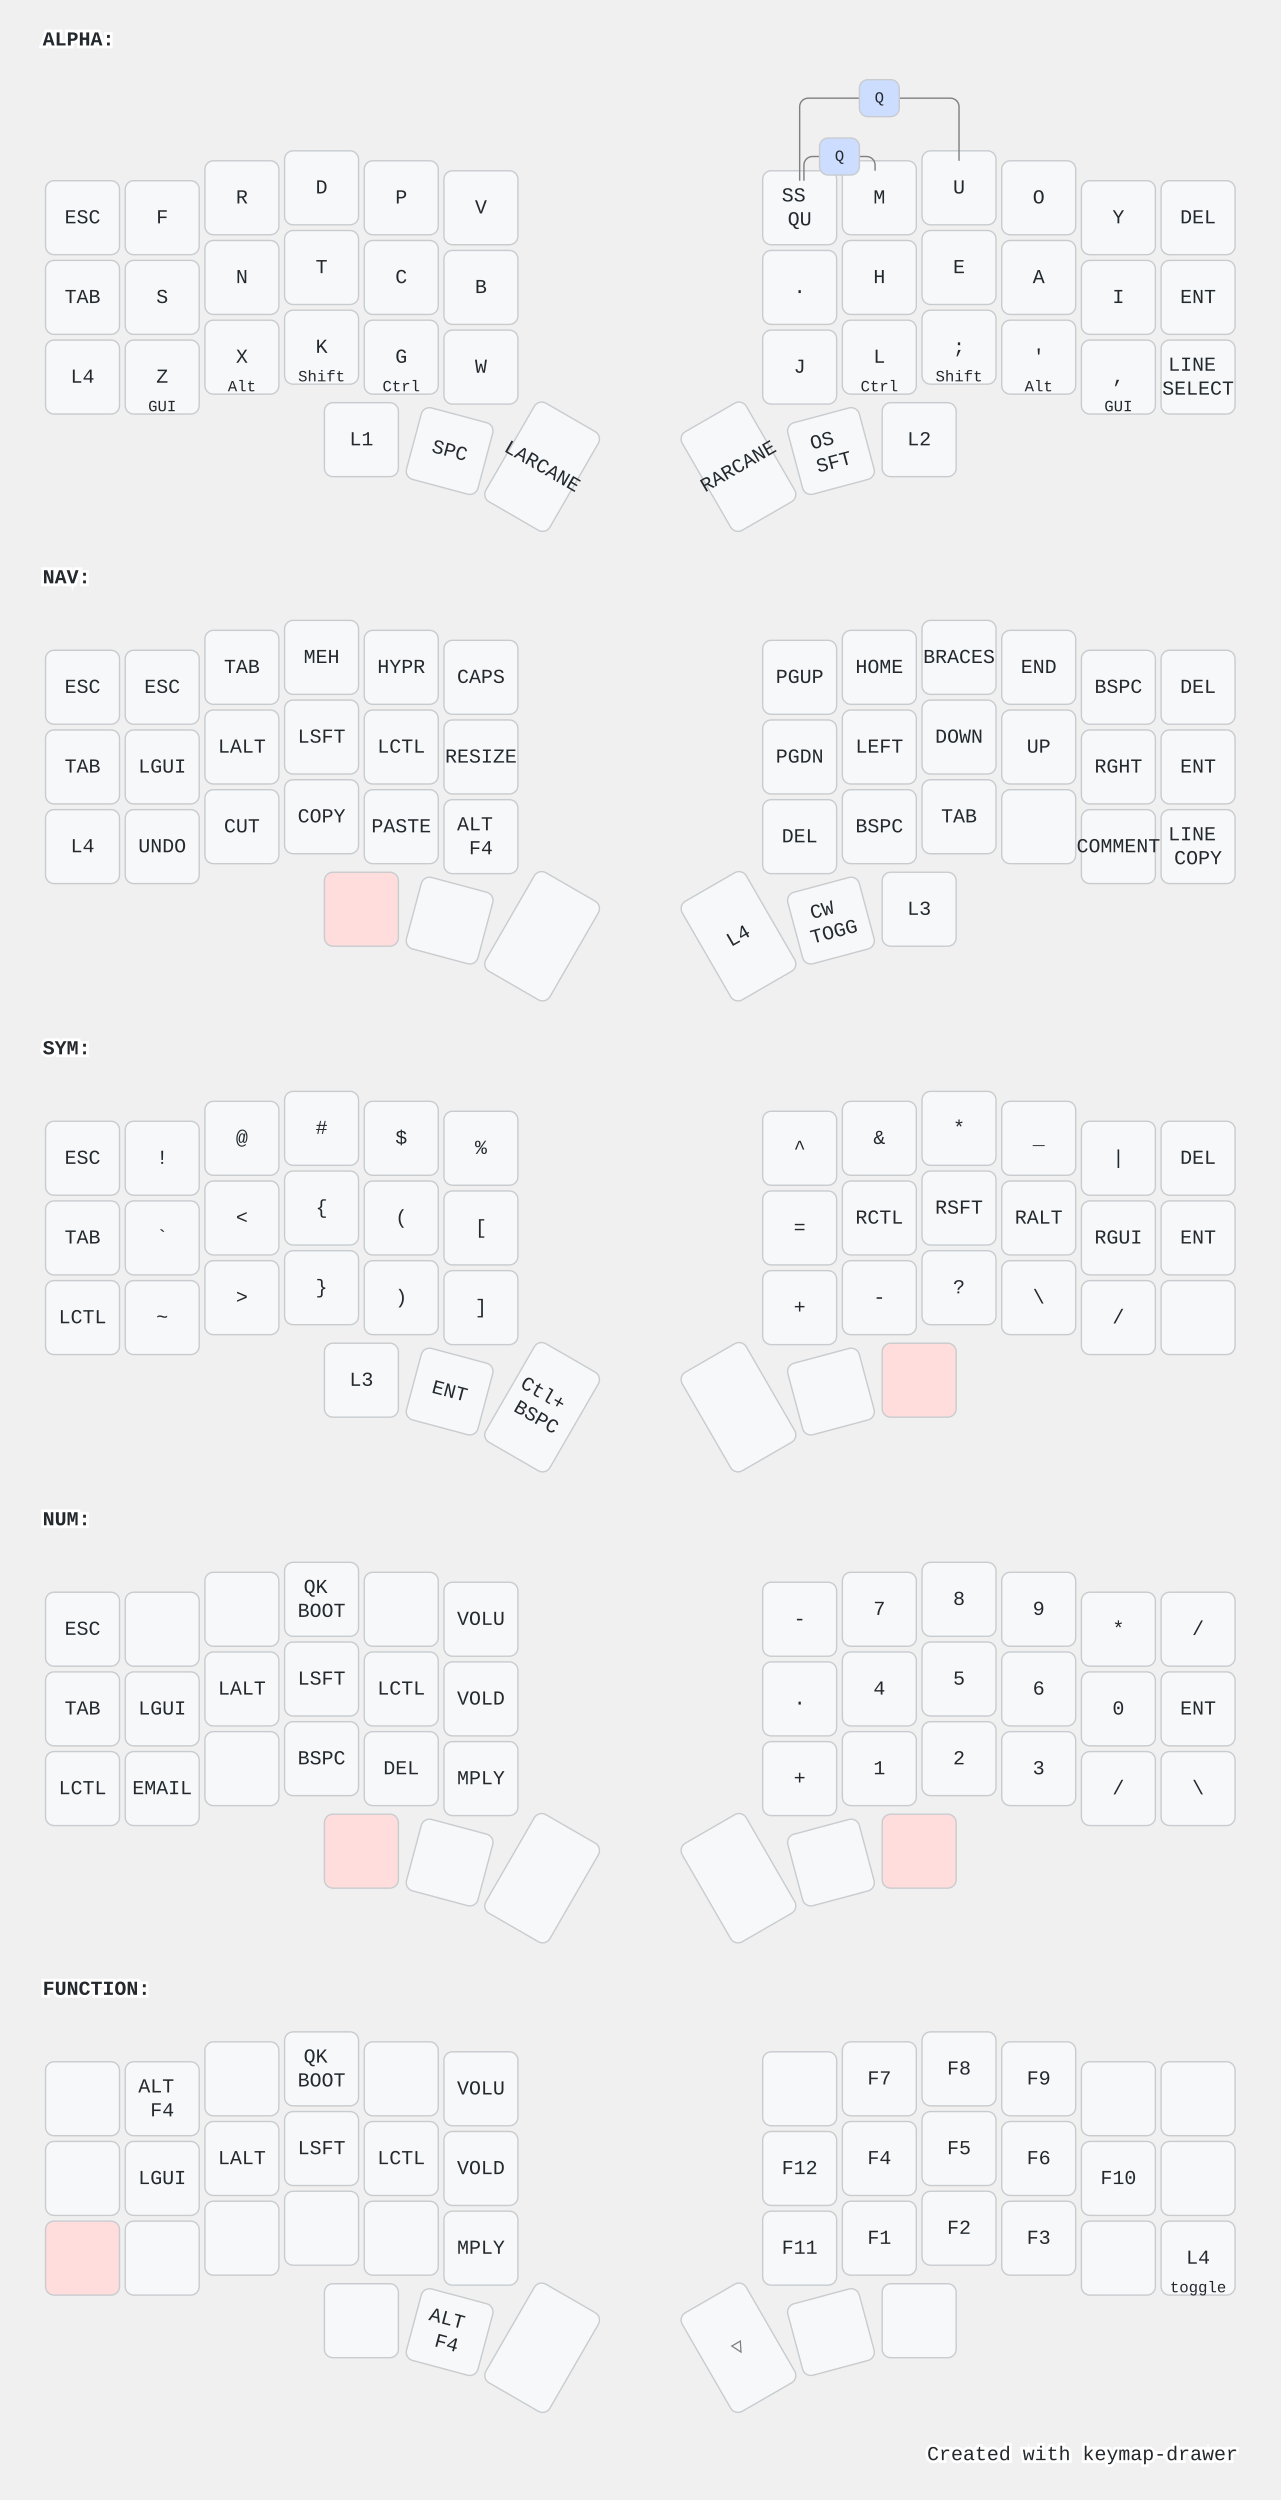
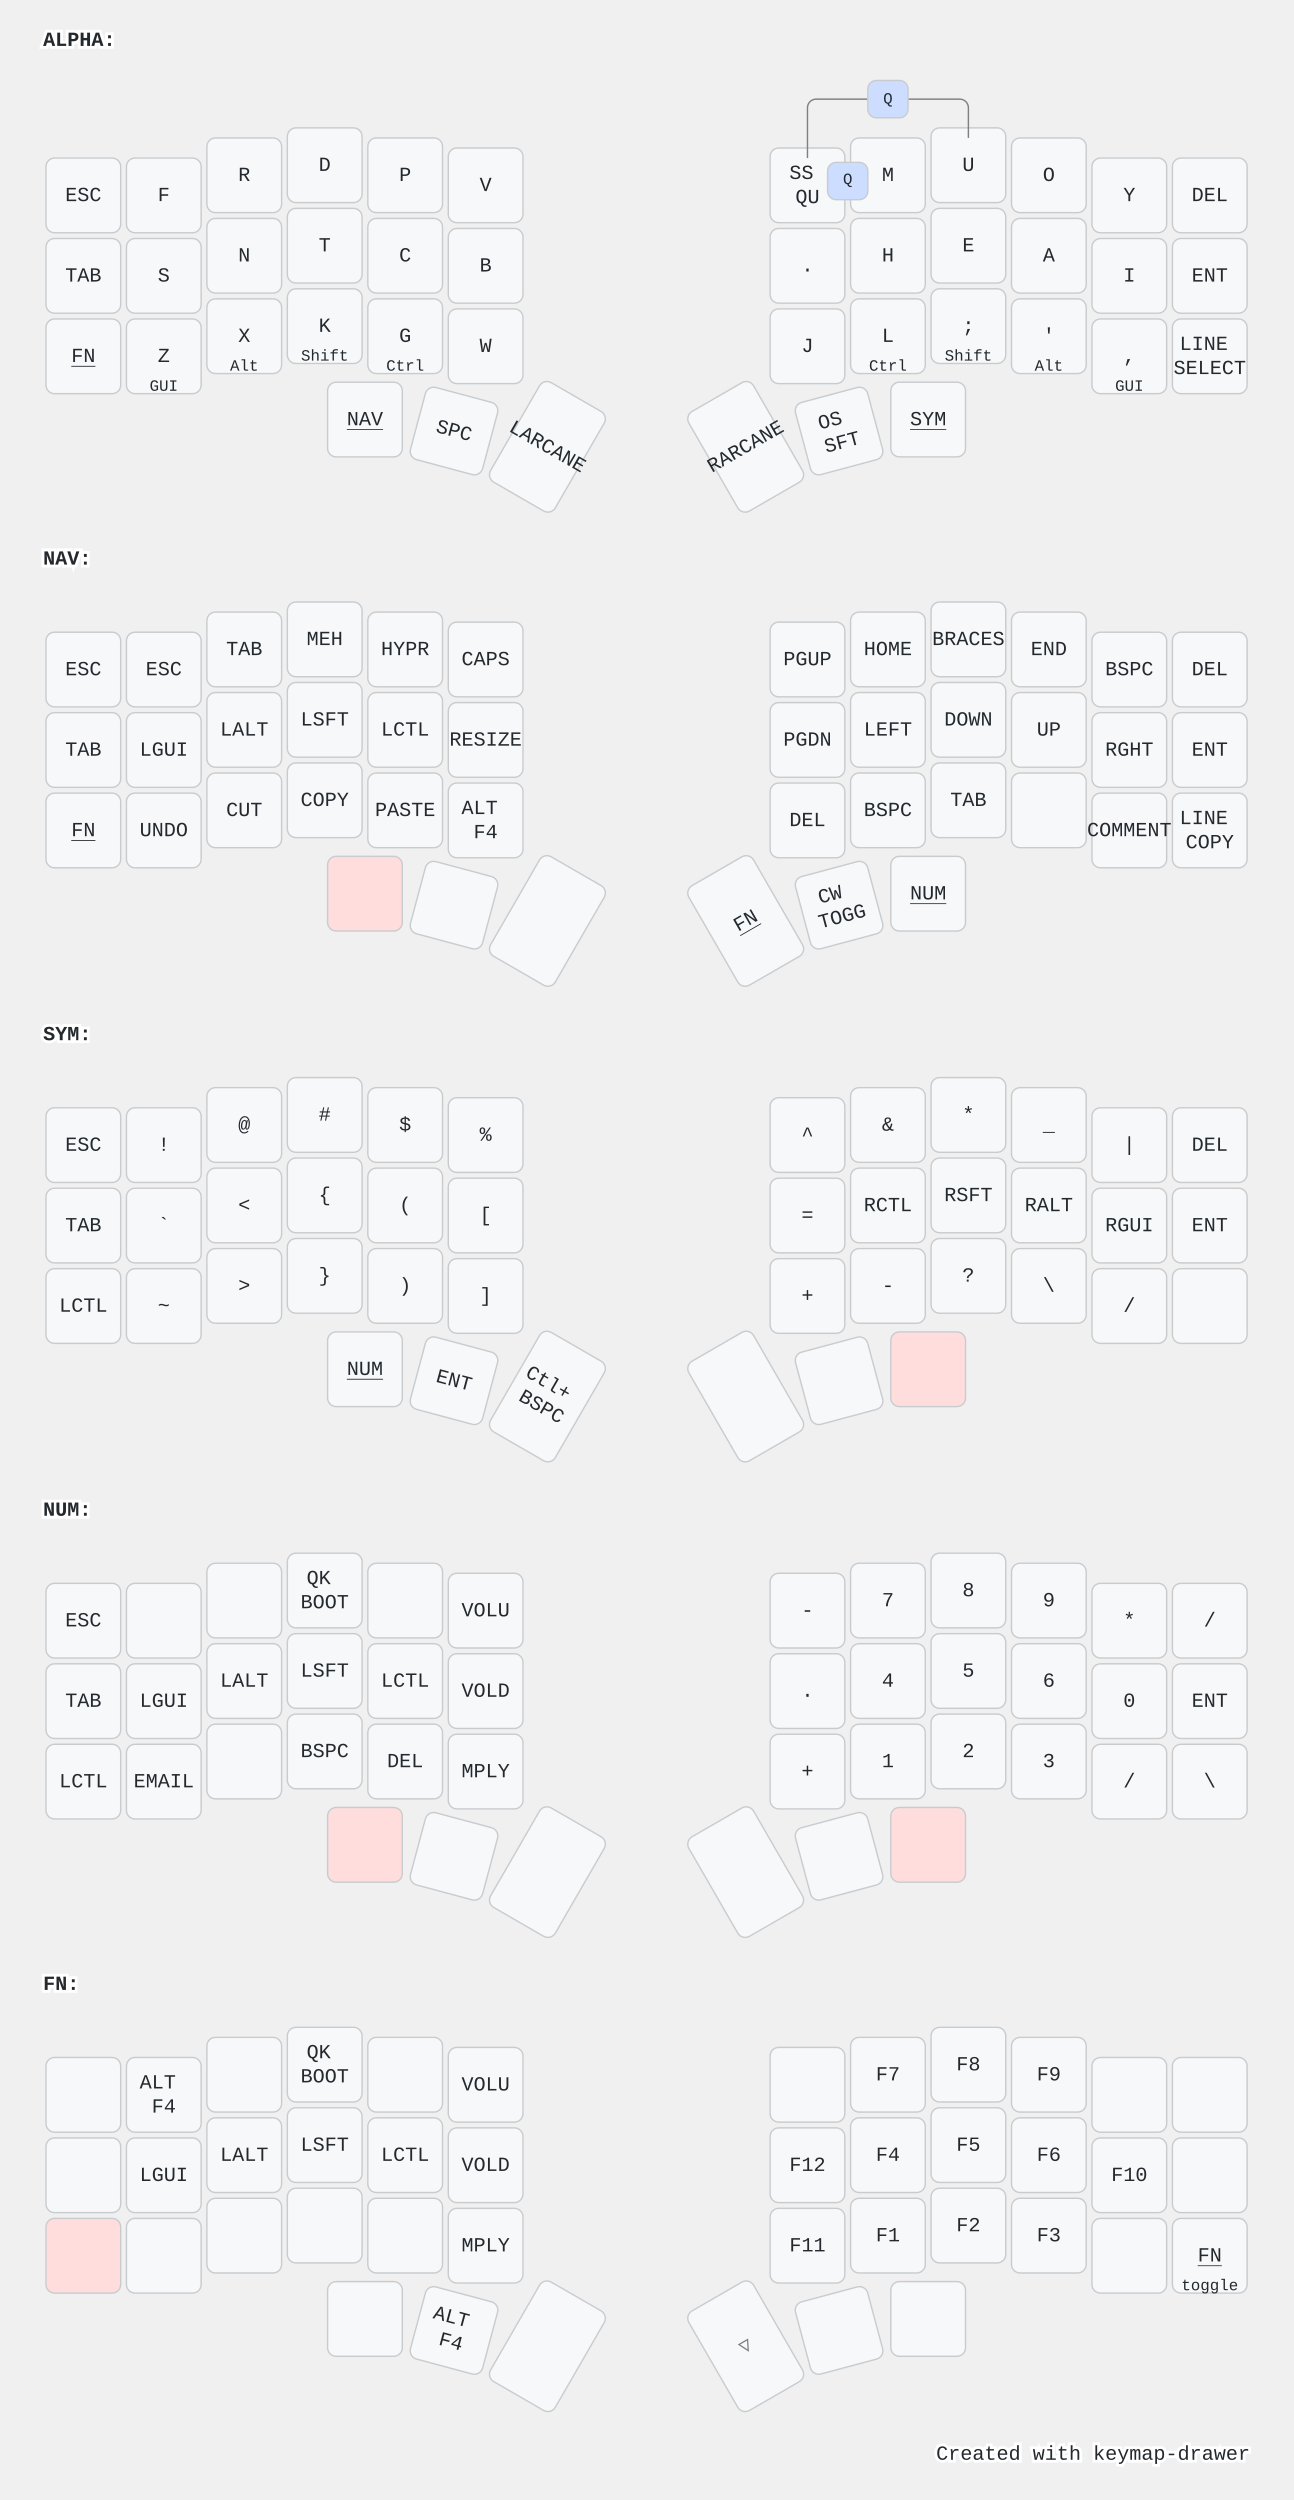
- <svg xmlns="http://www.w3.org/2000/svg" width="900" height="1757" viewBox="0 0 900 1757" class="keymap">
+ <svg xmlns="http://www.w3.org/2000/svg" width="900" height="1740" viewBox="0 0 900 1740" class="keymap">
  <style>/* inherit to force styles through use tags */
svg path {
    fill: inherit;
}

/* font and background color specifications */
svg.keymap {
    font-family: SFMono-Regular,Consolas,Liberation Mono,Menlo,monospace;
    font-size: 14px;
    font-kerning: normal;
    text-rendering: optimizeLegibility;
    fill: #24292e;
}

/* default key styling */
rect.key {
    fill: #f6f8fa;
}

rect.key, rect.combo {
    stroke: #c9cccf;
    stroke-width: 1;
}

/* default key side styling, only used is draw_key_sides is set */
rect.side {
    filter: brightness(90%);
}

/* color accent for combo boxes */
rect.combo, rect.combo-separate {
    fill: #cdf;
}

/* color accent for held keys */
rect.held, rect.combo.held {
    fill: #fdd;
}

/* color accent for ghost (optional) keys */
rect.ghost, rect.combo.ghost {
    stroke-dasharray: 4, 4;
    stroke-width: 2;
}

text {
    text-anchor: middle;
    dominant-baseline: middle;
}

/* styling for layer labels */
text.label {
    font-weight: bold;
    text-anchor: start;
    stroke: white;
    stroke-width: 4;
    paint-order: stroke;
}

/* styling for optional footer */
text.footer {
    text-anchor: end;
    dominant-baseline: auto;
    stroke: white;
    stroke-width: 4;
    paint-order: stroke;
}

/* styling for combo tap, and key hold/shifted label text */
text.combo, text.hold, text.shifted {
    font-size: 11px;
}

text.hold {
    text-anchor: middle;
    dominant-baseline: auto;
}

text.shifted {
    text-anchor: middle;
    dominant-baseline: hanging;
}

text.layer-activator {
    text-decoration: underline;
}

/* styling for hold/shifted label text in combo box */
text.combo.hold, text.combo.shifted {
    font-size: 8px;
}

/* lighter symbol for transparent keys */
text.trans {
    fill: #7b7e81;
}

/* styling for combo dendrons */
path.combo {
    stroke-width: 1;
    stroke: gray;
    fill: none;
}

/* Start Tabler Icons Cleanup */
/* cannot use height/width with glyphs */
.icon-tabler &gt; path {
    fill: inherit;
    stroke: inherit;
    stroke-width: 2;
}
/* hide tabler's default box */
.icon-tabler &gt; path[stroke="none"][fill="none"] {
    visibility: hidden;
}
/* End Tabler Icons Cleanup */

@media (prefers-color-scheme: dark) {
svg.keymap { fill: #d1d6db; }
rect.key { fill: #3f4750; }
rect.key, rect.combo { stroke: #60666c; }
rect.combo, rect.combo-separate { fill: #1f3d7a; }
rect.held, rect.combo.held { fill: #854747; }
text.label, text.footer { stroke: black; }
text.trans { fill: #7e8184; }
path.combo { stroke: #7f7f7f; }

}</style>
  <g transform="translate(30, 0)" class="layer-ALPHA">
    <text x="0" y="28" class="label" id="ALPHA">ALPHA:</text>
-     <g transform="translate(0, 104)">
+     <g transform="translate(0, 87)">
      <g transform="translate(28, 49)" class="key keypos-0">
        <rect rx="6" ry="6" x="-26" y="-26" width="52" height="52" class="key" />
        <text x="0" y="0" class="key tap">ESC</text>
      </g>
      <g transform="translate(84, 49)" class="key keypos-1">
        <rect rx="6" ry="6" x="-26" y="-26" width="52" height="52" class="key" />
        <text x="0" y="0" class="key tap">F</text>
      </g>
      <g transform="translate(140, 35)" class="key keypos-2">
        <rect rx="6" ry="6" x="-26" y="-26" width="52" height="52" class="key" />
        <text x="0" y="0" class="key tap">R</text>
      </g>
      <g transform="translate(196, 28)" class="key keypos-3">
        <rect rx="6" ry="6" x="-26" y="-26" width="52" height="52" class="key" />
        <text x="0" y="0" class="key tap">D</text>
      </g>
      <g transform="translate(252, 35)" class="key keypos-4">
        <rect rx="6" ry="6" x="-26" y="-26" width="52" height="52" class="key" />
        <text x="0" y="0" class="key tap">P</text>
      </g>
      <g transform="translate(308, 42)" class="key keypos-5">
        <rect rx="6" ry="6" x="-26" y="-26" width="52" height="52" class="key" />
        <text x="0" y="0" class="key tap">V</text>
      </g>
      <g transform="translate(532, 42)" class="key keypos-6">
        <rect rx="6" ry="6" x="-26" y="-26" width="52" height="52" class="key" />
        <text x="0" y="0" class="key tap">
          <tspan x="0" dy="-0.6em">SS</tspan>
          <tspan x="0" dy="1.2em">QU</tspan>
        </text>
      </g>
      <g transform="translate(588, 35)" class="key keypos-7">
        <rect rx="6" ry="6" x="-26" y="-26" width="52" height="52" class="key" />
        <text x="0" y="0" class="key tap">M</text>
      </g>
      <g transform="translate(644, 28)" class="key keypos-8">
        <rect rx="6" ry="6" x="-26" y="-26" width="52" height="52" class="key" />
        <text x="0" y="0" class="key tap">U</text>
      </g>
      <g transform="translate(700, 35)" class="key keypos-9">
        <rect rx="6" ry="6" x="-26" y="-26" width="52" height="52" class="key" />
        <text x="0" y="0" class="key tap">O</text>
      </g>
      <g transform="translate(756, 49)" class="key keypos-10">
        <rect rx="6" ry="6" x="-26" y="-26" width="52" height="52" class="key" />
        <text x="0" y="0" class="key tap">Y</text>
      </g>
      <g transform="translate(812, 49)" class="key keypos-11">
        <rect rx="6" ry="6" x="-26" y="-26" width="52" height="52" class="key" />
        <text x="0" y="0" class="key tap">DEL</text>
      </g>
      <g transform="translate(28, 105)" class="key keypos-12">
        <rect rx="6" ry="6" x="-26" y="-26" width="52" height="52" class="key" />
        <text x="0" y="0" class="key tap">TAB</text>
      </g>
      <g transform="translate(84, 105)" class="key keypos-13">
        <rect rx="6" ry="6" x="-26" y="-26" width="52" height="52" class="key" />
        <text x="0" y="0" class="key tap">S</text>
      </g>
      <g transform="translate(140, 91)" class="key keypos-14">
        <rect rx="6" ry="6" x="-26" y="-26" width="52" height="52" class="key" />
        <text x="0" y="0" class="key tap">N</text>
      </g>
      <g transform="translate(196, 84)" class="key keypos-15">
        <rect rx="6" ry="6" x="-26" y="-26" width="52" height="52" class="key" />
        <text x="0" y="0" class="key tap">T</text>
      </g>
      <g transform="translate(252, 91)" class="key keypos-16">
        <rect rx="6" ry="6" x="-26" y="-26" width="52" height="52" class="key" />
        <text x="0" y="0" class="key tap">C</text>
      </g>
      <g transform="translate(308, 98)" class="key keypos-17">
        <rect rx="6" ry="6" x="-26" y="-26" width="52" height="52" class="key" />
        <text x="0" y="0" class="key tap">B</text>
      </g>
      <g transform="translate(532, 98)" class="key keypos-18">
        <rect rx="6" ry="6" x="-26" y="-26" width="52" height="52" class="key" />
        <text x="0" y="0" class="key tap">.</text>
      </g>
      <g transform="translate(588, 91)" class="key keypos-19">
        <rect rx="6" ry="6" x="-26" y="-26" width="52" height="52" class="key" />
        <text x="0" y="0" class="key tap">H</text>
      </g>
      <g transform="translate(644, 84)" class="key keypos-20">
        <rect rx="6" ry="6" x="-26" y="-26" width="52" height="52" class="key" />
        <text x="0" y="0" class="key tap">E</text>
      </g>
      <g transform="translate(700, 91)" class="key keypos-21">
        <rect rx="6" ry="6" x="-26" y="-26" width="52" height="52" class="key" />
        <text x="0" y="0" class="key tap">A</text>
      </g>
      <g transform="translate(756, 105)" class="key keypos-22">
        <rect rx="6" ry="6" x="-26" y="-26" width="52" height="52" class="key" />
        <text x="0" y="0" class="key tap">I</text>
      </g>
      <g transform="translate(812, 105)" class="key keypos-23">
        <rect rx="6" ry="6" x="-26" y="-26" width="52" height="52" class="key" />
        <text x="0" y="0" class="key tap">ENT</text>
      </g>
      <g transform="translate(28, 161)" class="key keypos-24">
        <rect rx="6" ry="6" x="-26" y="-26" width="52" height="52" class="key" />
-         <text x="0" y="0" class="key tap">L4</text>
+         <a href="#FN">
+           <text x="0" y="0" class="key tap layer-activator">FN</text>
+         </a>
      </g>
      <g transform="translate(84, 161)" class="key keypos-25">
        <rect rx="6" ry="6" x="-26" y="-26" width="52" height="52" class="key" />
        <text x="0" y="0" class="key tap">Z</text>
        <text x="0" y="24" class="key hold">GUI</text>
      </g>
      <g transform="translate(140, 147)" class="key keypos-26">
        <rect rx="6" ry="6" x="-26" y="-26" width="52" height="52" class="key" />
        <text x="0" y="0" class="key tap">X</text>
        <text x="0" y="24" class="key hold">Alt</text>
      </g>
      <g transform="translate(196, 140)" class="key keypos-27">
        <rect rx="6" ry="6" x="-26" y="-26" width="52" height="52" class="key" />
        <text x="0" y="0" class="key tap">K</text>
        <text x="0" y="24" class="key hold">Shift</text>
      </g>
      <g transform="translate(252, 147)" class="key keypos-28">
        <rect rx="6" ry="6" x="-26" y="-26" width="52" height="52" class="key" />
        <text x="0" y="0" class="key tap">G</text>
        <text x="0" y="24" class="key hold">Ctrl</text>
      </g>
      <g transform="translate(308, 154)" class="key keypos-29">
        <rect rx="6" ry="6" x="-26" y="-26" width="52" height="52" class="key" />
        <text x="0" y="0" class="key tap">W</text>
      </g>
      <g transform="translate(532, 154)" class="key keypos-30">
        <rect rx="6" ry="6" x="-26" y="-26" width="52" height="52" class="key" />
        <text x="0" y="0" class="key tap">J</text>
      </g>
      <g transform="translate(588, 147)" class="key keypos-31">
        <rect rx="6" ry="6" x="-26" y="-26" width="52" height="52" class="key" />
        <text x="0" y="0" class="key tap">L</text>
        <text x="0" y="24" class="key hold">Ctrl</text>
      </g>
      <g transform="translate(644, 140)" class="key keypos-32">
        <rect rx="6" ry="6" x="-26" y="-26" width="52" height="52" class="key" />
        <text x="0" y="0" class="key tap">;</text>
        <text x="0" y="24" class="key hold">Shift</text>
      </g>
      <g transform="translate(700, 147)" class="key keypos-33">
        <rect rx="6" ry="6" x="-26" y="-26" width="52" height="52" class="key" />
        <text x="0" y="0" class="key tap">'</text>
        <text x="0" y="24" class="key hold">Alt</text>
      </g>
      <g transform="translate(756, 161)" class="key keypos-34">
        <rect rx="6" ry="6" x="-26" y="-26" width="52" height="52" class="key" />
        <text x="0" y="0" class="key tap">,</text>
        <text x="0" y="24" class="key hold">GUI</text>
      </g>
      <g transform="translate(812, 161)" class="key keypos-35">
        <rect rx="6" ry="6" x="-26" y="-26" width="52" height="52" class="key" />
        <text x="0" y="0" class="key tap">
          <tspan x="0" dy="-0.6em">LINE</tspan>
          <tspan x="0" dy="1.2em">SELECT</tspan>
        </text>
      </g>
      <g transform="translate(224, 205)" class="key keypos-36">
        <rect rx="6" ry="6" x="-26" y="-26" width="52" height="52" class="key" />
-         <text x="0" y="0" class="key tap">L1</text>
+         <a href="#NAV">
+           <text x="0" y="0" class="key tap layer-activator">NAV</text>
+         </a>
      </g>
      <g transform="translate(286, 213) rotate(15.0)" class="key keypos-37">
        <rect rx="6" ry="6" x="-26" y="-26" width="52" height="52" class="key" />
        <text x="0" y="0" class="key tap">SPC</text>
      </g>
      <g transform="translate(351, 224) rotate(30.0)" class="key keypos-38">
        <rect rx="6" ry="6" x="-26" y="-40" width="52" height="80" class="key" />
        <text x="0" y="0" class="key tap">LARCANE</text>
      </g>
      <g transform="translate(489, 224) rotate(-30.0)" class="key keypos-39">
        <rect rx="6" ry="6" x="-26" y="-40" width="52" height="80" class="key" />
        <text x="0" y="0" class="key tap">RARCANE</text>
      </g>
      <g transform="translate(554, 213) rotate(-15.0)" class="key keypos-40">
        <rect rx="6" ry="6" x="-26" y="-26" width="52" height="52" class="key" />
        <text x="0" y="0" class="key tap">
          <tspan x="0" dy="-0.6em">OS</tspan>
          <tspan x="0" dy="1.2em">SFT</tspan>
        </text>
      </g>
      <g transform="translate(616, 205)" class="key keypos-41">
        <rect rx="6" ry="6" x="-26" y="-26" width="52" height="52" class="key" />
-         <text x="0" y="0" class="key tap">L2</text>
+         <a href="#SYM">
+           <text x="0" y="0" class="key tap layer-activator">SYM</text>
+         </a>
      </g>
      <g class="combo combopos-0">
-         <path d="M560,6 h-19 a6.0,6.0 0 0 0 -6.0,6.0 v11" class="combo" />
-         <path d="M560,6 h19 a6.0,6.0 0 0 1 6.0,6.0 v4" class="combo" />
-         <rect rx="6" ry="6" x="546" y="-7" width="28" height="26" class="combo" />
-         <text x="560" y="6" class="combo tap">Q</text>
+         <rect rx="6" ry="6" x="546" y="26" width="28" height="26" class="combo" />
+         <text x="560" y="38" class="combo tap">Q</text>
      </g>
      <g class="combo combopos-1">
-         <path d="M588,-35 h-50 a6.0,6.0 0 0 0 -6.0,6.0 v52" class="combo" />
-         <path d="M588,-35 h50 a6.0,6.0 0 0 1 6.0,6.0 v38" class="combo" />
-         <rect rx="6" ry="6" x="574" y="-48" width="28" height="26" class="combo" />
-         <text x="588" y="-35" class="combo tap">Q</text>
+         <path d="M588,-18 h-50 a6.0,6.0 0 0 0 -6.0,6.0 v35" class="combo" />
+         <path d="M588,-18 h50 a6.0,6.0 0 0 1 6.0,6.0 v21" class="combo" />
+         <rect rx="6" ry="6" x="574" y="-31" width="28" height="26" class="combo" />
+         <text x="588" y="-18" class="combo tap">Q</text>
      </g>
    </g>
  </g>
-   <g transform="translate(30, 378)" class="layer-NAV">
+   <g transform="translate(30, 361)" class="layer-NAV">
    <text x="0" y="28" class="label" id="NAV">NAV:</text>
    <g transform="translate(0, 56)">
      <g transform="translate(28, 49)" class="key keypos-0">
        <rect rx="6" ry="6" x="-26" y="-26" width="52" height="52" class="key" />
        <text x="0" y="0" class="key tap">ESC</text>
      </g>
      <g transform="translate(84, 49)" class="key keypos-1">
        <rect rx="6" ry="6" x="-26" y="-26" width="52" height="52" class="key" />
        <text x="0" y="0" class="key tap">ESC</text>
      </g>
      <g transform="translate(140, 35)" class="key keypos-2">
        <rect rx="6" ry="6" x="-26" y="-26" width="52" height="52" class="key" />
        <text x="0" y="0" class="key tap">TAB</text>
      </g>
      <g transform="translate(196, 28)" class="key keypos-3">
        <rect rx="6" ry="6" x="-26" y="-26" width="52" height="52" class="key" />
        <text x="0" y="0" class="key tap">MEH</text>
      </g>
      <g transform="translate(252, 35)" class="key keypos-4">
        <rect rx="6" ry="6" x="-26" y="-26" width="52" height="52" class="key" />
        <text x="0" y="0" class="key tap">HYPR</text>
      </g>
      <g transform="translate(308, 42)" class="key keypos-5">
        <rect rx="6" ry="6" x="-26" y="-26" width="52" height="52" class="key" />
        <text x="0" y="0" class="key tap">CAPS</text>
      </g>
      <g transform="translate(532, 42)" class="key keypos-6">
        <rect rx="6" ry="6" x="-26" y="-26" width="52" height="52" class="key" />
        <text x="0" y="0" class="key tap">PGUP</text>
      </g>
      <g transform="translate(588, 35)" class="key keypos-7">
        <rect rx="6" ry="6" x="-26" y="-26" width="52" height="52" class="key" />
        <text x="0" y="0" class="key tap">HOME</text>
      </g>
      <g transform="translate(644, 28)" class="key keypos-8">
        <rect rx="6" ry="6" x="-26" y="-26" width="52" height="52" class="key" />
        <text x="0" y="0" class="key tap">BRACES</text>
      </g>
      <g transform="translate(700, 35)" class="key keypos-9">
        <rect rx="6" ry="6" x="-26" y="-26" width="52" height="52" class="key" />
        <text x="0" y="0" class="key tap">END</text>
      </g>
      <g transform="translate(756, 49)" class="key keypos-10">
        <rect rx="6" ry="6" x="-26" y="-26" width="52" height="52" class="key" />
        <text x="0" y="0" class="key tap">BSPC</text>
      </g>
      <g transform="translate(812, 49)" class="key keypos-11">
        <rect rx="6" ry="6" x="-26" y="-26" width="52" height="52" class="key" />
        <text x="0" y="0" class="key tap">DEL</text>
      </g>
      <g transform="translate(28, 105)" class="key keypos-12">
        <rect rx="6" ry="6" x="-26" y="-26" width="52" height="52" class="key" />
        <text x="0" y="0" class="key tap">TAB</text>
      </g>
      <g transform="translate(84, 105)" class="key keypos-13">
        <rect rx="6" ry="6" x="-26" y="-26" width="52" height="52" class="key" />
        <text x="0" y="0" class="key tap">LGUI</text>
      </g>
      <g transform="translate(140, 91)" class="key keypos-14">
        <rect rx="6" ry="6" x="-26" y="-26" width="52" height="52" class="key" />
        <text x="0" y="0" class="key tap">LALT</text>
      </g>
      <g transform="translate(196, 84)" class="key keypos-15">
        <rect rx="6" ry="6" x="-26" y="-26" width="52" height="52" class="key" />
        <text x="0" y="0" class="key tap">LSFT</text>
      </g>
      <g transform="translate(252, 91)" class="key keypos-16">
        <rect rx="6" ry="6" x="-26" y="-26" width="52" height="52" class="key" />
        <text x="0" y="0" class="key tap">LCTL</text>
      </g>
      <g transform="translate(308, 98)" class="key keypos-17">
        <rect rx="6" ry="6" x="-26" y="-26" width="52" height="52" class="key" />
        <text x="0" y="0" class="key tap">RESIZE</text>
      </g>
      <g transform="translate(532, 98)" class="key keypos-18">
        <rect rx="6" ry="6" x="-26" y="-26" width="52" height="52" class="key" />
        <text x="0" y="0" class="key tap">PGDN</text>
      </g>
      <g transform="translate(588, 91)" class="key keypos-19">
        <rect rx="6" ry="6" x="-26" y="-26" width="52" height="52" class="key" />
        <text x="0" y="0" class="key tap">LEFT</text>
      </g>
      <g transform="translate(644, 84)" class="key keypos-20">
        <rect rx="6" ry="6" x="-26" y="-26" width="52" height="52" class="key" />
        <text x="0" y="0" class="key tap">DOWN</text>
      </g>
      <g transform="translate(700, 91)" class="key keypos-21">
        <rect rx="6" ry="6" x="-26" y="-26" width="52" height="52" class="key" />
        <text x="0" y="0" class="key tap">UP</text>
      </g>
      <g transform="translate(756, 105)" class="key keypos-22">
        <rect rx="6" ry="6" x="-26" y="-26" width="52" height="52" class="key" />
        <text x="0" y="0" class="key tap">RGHT</text>
      </g>
      <g transform="translate(812, 105)" class="key keypos-23">
        <rect rx="6" ry="6" x="-26" y="-26" width="52" height="52" class="key" />
        <text x="0" y="0" class="key tap">ENT</text>
      </g>
      <g transform="translate(28, 161)" class="key keypos-24">
        <rect rx="6" ry="6" x="-26" y="-26" width="52" height="52" class="key" />
-         <text x="0" y="0" class="key tap">L4</text>
+         <a href="#FN">
+           <text x="0" y="0" class="key tap layer-activator">FN</text>
+         </a>
      </g>
      <g transform="translate(84, 161)" class="key keypos-25">
        <rect rx="6" ry="6" x="-26" y="-26" width="52" height="52" class="key" />
        <text x="0" y="0" class="key tap">UNDO</text>
      </g>
      <g transform="translate(140, 147)" class="key keypos-26">
        <rect rx="6" ry="6" x="-26" y="-26" width="52" height="52" class="key" />
        <text x="0" y="0" class="key tap">CUT</text>
      </g>
      <g transform="translate(196, 140)" class="key keypos-27">
        <rect rx="6" ry="6" x="-26" y="-26" width="52" height="52" class="key" />
        <text x="0" y="0" class="key tap">COPY</text>
      </g>
      <g transform="translate(252, 147)" class="key keypos-28">
        <rect rx="6" ry="6" x="-26" y="-26" width="52" height="52" class="key" />
        <text x="0" y="0" class="key tap">PASTE</text>
      </g>
      <g transform="translate(308, 154)" class="key keypos-29">
        <rect rx="6" ry="6" x="-26" y="-26" width="52" height="52" class="key" />
        <text x="0" y="0" class="key tap">
          <tspan x="0" dy="-0.6em">ALT</tspan>
          <tspan x="0" dy="1.2em">F4</tspan>
        </text>
      </g>
      <g transform="translate(532, 154)" class="key keypos-30">
        <rect rx="6" ry="6" x="-26" y="-26" width="52" height="52" class="key" />
        <text x="0" y="0" class="key tap">DEL</text>
      </g>
      <g transform="translate(588, 147)" class="key keypos-31">
        <rect rx="6" ry="6" x="-26" y="-26" width="52" height="52" class="key" />
        <text x="0" y="0" class="key tap">BSPC</text>
      </g>
      <g transform="translate(644, 140)" class="key keypos-32">
        <rect rx="6" ry="6" x="-26" y="-26" width="52" height="52" class="key" />
        <text x="0" y="0" class="key tap">TAB</text>
      </g>
      <g transform="translate(700, 147)" class="key keypos-33">
        <rect rx="6" ry="6" x="-26" y="-26" width="52" height="52" class="key" />
      </g>
      <g transform="translate(756, 161)" class="key keypos-34">
        <rect rx="6" ry="6" x="-26" y="-26" width="52" height="52" class="key" />
        <text x="0" y="0" class="key tap">COMMENT</text>
      </g>
      <g transform="translate(812, 161)" class="key keypos-35">
        <rect rx="6" ry="6" x="-26" y="-26" width="52" height="52" class="key" />
        <text x="0" y="0" class="key tap">
          <tspan x="0" dy="-0.6em">LINE</tspan>
          <tspan x="0" dy="1.2em">COPY</tspan>
        </text>
      </g>
      <g transform="translate(224, 205)" class="key held keypos-36">
        <rect rx="6" ry="6" x="-26" y="-26" width="52" height="52" class="key held" />
      </g>
      <g transform="translate(286, 213) rotate(15.0)" class="key keypos-37">
        <rect rx="6" ry="6" x="-26" y="-26" width="52" height="52" class="key" />
      </g>
      <g transform="translate(351, 224) rotate(30.0)" class="key keypos-38">
        <rect rx="6" ry="6" x="-26" y="-40" width="52" height="80" class="key" />
      </g>
      <g transform="translate(489, 224) rotate(-30.0)" class="key keypos-39">
        <rect rx="6" ry="6" x="-26" y="-40" width="52" height="80" class="key" />
-         <text x="0" y="0" class="key tap">L4</text>
+         <a href="#FN">
+           <text x="0" y="0" class="key tap layer-activator">FN</text>
+         </a>
      </g>
      <g transform="translate(554, 213) rotate(-15.0)" class="key keypos-40">
        <rect rx="6" ry="6" x="-26" y="-26" width="52" height="52" class="key" />
        <text x="0" y="0" class="key tap">
          <tspan x="0" dy="-0.6em">CW</tspan>
          <tspan x="0" dy="1.2em">TOGG</tspan>
        </text>
      </g>
      <g transform="translate(616, 205)" class="key keypos-41">
        <rect rx="6" ry="6" x="-26" y="-26" width="52" height="52" class="key" />
-         <text x="0" y="0" class="key tap">L3</text>
+         <a href="#NUM">
+           <text x="0" y="0" class="key tap layer-activator">NUM</text>
+         </a>
      </g>
    </g>
  </g>
-   <g transform="translate(30, 709)" class="layer-SYM">
+   <g transform="translate(30, 692)" class="layer-SYM">
    <text x="0" y="28" class="label" id="SYM">SYM:</text>
    <g transform="translate(0, 56)">
      <g transform="translate(28, 49)" class="key keypos-0">
        <rect rx="6" ry="6" x="-26" y="-26" width="52" height="52" class="key" />
        <text x="0" y="0" class="key tap">ESC</text>
      </g>
      <g transform="translate(84, 49)" class="key keypos-1">
        <rect rx="6" ry="6" x="-26" y="-26" width="52" height="52" class="key" />
        <text x="0" y="0" class="key tap">!</text>
      </g>
      <g transform="translate(140, 35)" class="key keypos-2">
        <rect rx="6" ry="6" x="-26" y="-26" width="52" height="52" class="key" />
        <text x="0" y="0" class="key tap">@</text>
      </g>
      <g transform="translate(196, 28)" class="key keypos-3">
        <rect rx="6" ry="6" x="-26" y="-26" width="52" height="52" class="key" />
        <text x="0" y="0" class="key tap">#</text>
      </g>
      <g transform="translate(252, 35)" class="key keypos-4">
        <rect rx="6" ry="6" x="-26" y="-26" width="52" height="52" class="key" />
        <text x="0" y="0" class="key tap">$</text>
      </g>
      <g transform="translate(308, 42)" class="key keypos-5">
        <rect rx="6" ry="6" x="-26" y="-26" width="52" height="52" class="key" />
        <text x="0" y="0" class="key tap">%</text>
      </g>
      <g transform="translate(532, 42)" class="key keypos-6">
        <rect rx="6" ry="6" x="-26" y="-26" width="52" height="52" class="key" />
        <text x="0" y="0" class="key tap">^</text>
      </g>
      <g transform="translate(588, 35)" class="key keypos-7">
        <rect rx="6" ry="6" x="-26" y="-26" width="52" height="52" class="key" />
        <text x="0" y="0" class="key tap">&amp;</text>
      </g>
      <g transform="translate(644, 28)" class="key keypos-8">
        <rect rx="6" ry="6" x="-26" y="-26" width="52" height="52" class="key" />
        <text x="0" y="0" class="key tap">*</text>
      </g>
      <g transform="translate(700, 35)" class="key keypos-9">
        <rect rx="6" ry="6" x="-26" y="-26" width="52" height="52" class="key" />
        <text x="0" y="0" class="key tap">_</text>
      </g>
      <g transform="translate(756, 49)" class="key keypos-10">
        <rect rx="6" ry="6" x="-26" y="-26" width="52" height="52" class="key" />
        <text x="0" y="0" class="key tap">|</text>
      </g>
      <g transform="translate(812, 49)" class="key keypos-11">
        <rect rx="6" ry="6" x="-26" y="-26" width="52" height="52" class="key" />
        <text x="0" y="0" class="key tap">DEL</text>
      </g>
      <g transform="translate(28, 105)" class="key keypos-12">
        <rect rx="6" ry="6" x="-26" y="-26" width="52" height="52" class="key" />
        <text x="0" y="0" class="key tap">TAB</text>
      </g>
      <g transform="translate(84, 105)" class="key keypos-13">
        <rect rx="6" ry="6" x="-26" y="-26" width="52" height="52" class="key" />
        <text x="0" y="0" class="key tap">`</text>
      </g>
      <g transform="translate(140, 91)" class="key keypos-14">
        <rect rx="6" ry="6" x="-26" y="-26" width="52" height="52" class="key" />
        <text x="0" y="0" class="key tap">&lt;</text>
      </g>
      <g transform="translate(196, 84)" class="key keypos-15">
        <rect rx="6" ry="6" x="-26" y="-26" width="52" height="52" class="key" />
        <text x="0" y="0" class="key tap">{</text>
      </g>
      <g transform="translate(252, 91)" class="key keypos-16">
        <rect rx="6" ry="6" x="-26" y="-26" width="52" height="52" class="key" />
        <text x="0" y="0" class="key tap">(</text>
      </g>
      <g transform="translate(308, 98)" class="key keypos-17">
        <rect rx="6" ry="6" x="-26" y="-26" width="52" height="52" class="key" />
        <text x="0" y="0" class="key tap">[</text>
      </g>
      <g transform="translate(532, 98)" class="key keypos-18">
        <rect rx="6" ry="6" x="-26" y="-26" width="52" height="52" class="key" />
        <text x="0" y="0" class="key tap">=</text>
      </g>
      <g transform="translate(588, 91)" class="key keypos-19">
        <rect rx="6" ry="6" x="-26" y="-26" width="52" height="52" class="key" />
        <text x="0" y="0" class="key tap">RCTL</text>
      </g>
      <g transform="translate(644, 84)" class="key keypos-20">
        <rect rx="6" ry="6" x="-26" y="-26" width="52" height="52" class="key" />
        <text x="0" y="0" class="key tap">RSFT</text>
      </g>
      <g transform="translate(700, 91)" class="key keypos-21">
        <rect rx="6" ry="6" x="-26" y="-26" width="52" height="52" class="key" />
        <text x="0" y="0" class="key tap">RALT</text>
      </g>
      <g transform="translate(756, 105)" class="key keypos-22">
        <rect rx="6" ry="6" x="-26" y="-26" width="52" height="52" class="key" />
        <text x="0" y="0" class="key tap">RGUI</text>
      </g>
      <g transform="translate(812, 105)" class="key keypos-23">
        <rect rx="6" ry="6" x="-26" y="-26" width="52" height="52" class="key" />
        <text x="0" y="0" class="key tap">ENT</text>
      </g>
      <g transform="translate(28, 161)" class="key keypos-24">
        <rect rx="6" ry="6" x="-26" y="-26" width="52" height="52" class="key" />
        <text x="0" y="0" class="key tap">LCTL</text>
      </g>
      <g transform="translate(84, 161)" class="key keypos-25">
        <rect rx="6" ry="6" x="-26" y="-26" width="52" height="52" class="key" />
        <text x="0" y="0" class="key tap">~</text>
      </g>
      <g transform="translate(140, 147)" class="key keypos-26">
        <rect rx="6" ry="6" x="-26" y="-26" width="52" height="52" class="key" />
        <text x="0" y="0" class="key tap">&gt;</text>
      </g>
      <g transform="translate(196, 140)" class="key keypos-27">
        <rect rx="6" ry="6" x="-26" y="-26" width="52" height="52" class="key" />
        <text x="0" y="0" class="key tap">}</text>
      </g>
      <g transform="translate(252, 147)" class="key keypos-28">
        <rect rx="6" ry="6" x="-26" y="-26" width="52" height="52" class="key" />
        <text x="0" y="0" class="key tap">)</text>
      </g>
      <g transform="translate(308, 154)" class="key keypos-29">
        <rect rx="6" ry="6" x="-26" y="-26" width="52" height="52" class="key" />
        <text x="0" y="0" class="key tap">]</text>
      </g>
      <g transform="translate(532, 154)" class="key keypos-30">
        <rect rx="6" ry="6" x="-26" y="-26" width="52" height="52" class="key" />
        <text x="0" y="0" class="key tap">+</text>
      </g>
      <g transform="translate(588, 147)" class="key keypos-31">
        <rect rx="6" ry="6" x="-26" y="-26" width="52" height="52" class="key" />
        <text x="0" y="0" class="key tap">-</text>
      </g>
      <g transform="translate(644, 140)" class="key keypos-32">
        <rect rx="6" ry="6" x="-26" y="-26" width="52" height="52" class="key" />
        <text x="0" y="0" class="key tap">?</text>
      </g>
      <g transform="translate(700, 147)" class="key keypos-33">
        <rect rx="6" ry="6" x="-26" y="-26" width="52" height="52" class="key" />
        <text x="0" y="0" class="key tap">\</text>
      </g>
      <g transform="translate(756, 161)" class="key keypos-34">
        <rect rx="6" ry="6" x="-26" y="-26" width="52" height="52" class="key" />
        <text x="0" y="0" class="key tap">/</text>
      </g>
      <g transform="translate(812, 161)" class="key keypos-35">
        <rect rx="6" ry="6" x="-26" y="-26" width="52" height="52" class="key" />
      </g>
      <g transform="translate(224, 205)" class="key keypos-36">
        <rect rx="6" ry="6" x="-26" y="-26" width="52" height="52" class="key" />
-         <text x="0" y="0" class="key tap">L3</text>
+         <a href="#NUM">
+           <text x="0" y="0" class="key tap layer-activator">NUM</text>
+         </a>
      </g>
      <g transform="translate(286, 213) rotate(15.0)" class="key keypos-37">
        <rect rx="6" ry="6" x="-26" y="-26" width="52" height="52" class="key" />
        <text x="0" y="0" class="key tap">ENT</text>
      </g>
      <g transform="translate(351, 224) rotate(30.0)" class="key keypos-38">
        <rect rx="6" ry="6" x="-26" y="-40" width="52" height="80" class="key" />
        <text x="0" y="0" class="key tap">
          <tspan x="0" dy="-0.6em">Ctl+</tspan>
          <tspan x="0" dy="1.2em">BSPC</tspan>
        </text>
      </g>
      <g transform="translate(489, 224) rotate(-30.0)" class="key keypos-39">
        <rect rx="6" ry="6" x="-26" y="-40" width="52" height="80" class="key" />
      </g>
      <g transform="translate(554, 213) rotate(-15.0)" class="key keypos-40">
        <rect rx="6" ry="6" x="-26" y="-26" width="52" height="52" class="key" />
      </g>
      <g transform="translate(616, 205)" class="key held keypos-41">
        <rect rx="6" ry="6" x="-26" y="-26" width="52" height="52" class="key held" />
      </g>
    </g>
  </g>
-   <g transform="translate(30, 1040)" class="layer-NUM">
+   <g transform="translate(30, 1023)" class="layer-NUM">
    <text x="0" y="28" class="label" id="NUM">NUM:</text>
    <g transform="translate(0, 56)">
      <g transform="translate(28, 49)" class="key keypos-0">
        <rect rx="6" ry="6" x="-26" y="-26" width="52" height="52" class="key" />
        <text x="0" y="0" class="key tap">ESC</text>
      </g>
      <g transform="translate(84, 49)" class="key keypos-1">
        <rect rx="6" ry="6" x="-26" y="-26" width="52" height="52" class="key" />
      </g>
      <g transform="translate(140, 35)" class="key keypos-2">
        <rect rx="6" ry="6" x="-26" y="-26" width="52" height="52" class="key" />
      </g>
      <g transform="translate(196, 28)" class="key keypos-3">
        <rect rx="6" ry="6" x="-26" y="-26" width="52" height="52" class="key" />
        <text x="0" y="0" class="key tap">
          <tspan x="0" dy="-0.6em">QK</tspan>
          <tspan x="0" dy="1.2em">BOOT</tspan>
        </text>
      </g>
      <g transform="translate(252, 35)" class="key keypos-4">
        <rect rx="6" ry="6" x="-26" y="-26" width="52" height="52" class="key" />
      </g>
      <g transform="translate(308, 42)" class="key keypos-5">
        <rect rx="6" ry="6" x="-26" y="-26" width="52" height="52" class="key" />
        <text x="0" y="0" class="key tap">VOLU</text>
      </g>
      <g transform="translate(532, 42)" class="key keypos-6">
        <rect rx="6" ry="6" x="-26" y="-26" width="52" height="52" class="key" />
        <text x="0" y="0" class="key tap">-</text>
      </g>
      <g transform="translate(588, 35)" class="key keypos-7">
        <rect rx="6" ry="6" x="-26" y="-26" width="52" height="52" class="key" />
        <text x="0" y="0" class="key tap">7</text>
      </g>
      <g transform="translate(644, 28)" class="key keypos-8">
        <rect rx="6" ry="6" x="-26" y="-26" width="52" height="52" class="key" />
        <text x="0" y="0" class="key tap">8</text>
      </g>
      <g transform="translate(700, 35)" class="key keypos-9">
        <rect rx="6" ry="6" x="-26" y="-26" width="52" height="52" class="key" />
        <text x="0" y="0" class="key tap">9</text>
      </g>
      <g transform="translate(756, 49)" class="key keypos-10">
        <rect rx="6" ry="6" x="-26" y="-26" width="52" height="52" class="key" />
        <text x="0" y="0" class="key tap">*</text>
      </g>
      <g transform="translate(812, 49)" class="key keypos-11">
        <rect rx="6" ry="6" x="-26" y="-26" width="52" height="52" class="key" />
        <text x="0" y="0" class="key tap">/</text>
      </g>
      <g transform="translate(28, 105)" class="key keypos-12">
        <rect rx="6" ry="6" x="-26" y="-26" width="52" height="52" class="key" />
        <text x="0" y="0" class="key tap">TAB</text>
      </g>
      <g transform="translate(84, 105)" class="key keypos-13">
        <rect rx="6" ry="6" x="-26" y="-26" width="52" height="52" class="key" />
        <text x="0" y="0" class="key tap">LGUI</text>
      </g>
      <g transform="translate(140, 91)" class="key keypos-14">
        <rect rx="6" ry="6" x="-26" y="-26" width="52" height="52" class="key" />
        <text x="0" y="0" class="key tap">LALT</text>
      </g>
      <g transform="translate(196, 84)" class="key keypos-15">
        <rect rx="6" ry="6" x="-26" y="-26" width="52" height="52" class="key" />
        <text x="0" y="0" class="key tap">LSFT</text>
      </g>
      <g transform="translate(252, 91)" class="key keypos-16">
        <rect rx="6" ry="6" x="-26" y="-26" width="52" height="52" class="key" />
        <text x="0" y="0" class="key tap">LCTL</text>
      </g>
      <g transform="translate(308, 98)" class="key keypos-17">
        <rect rx="6" ry="6" x="-26" y="-26" width="52" height="52" class="key" />
        <text x="0" y="0" class="key tap">VOLD</text>
      </g>
      <g transform="translate(532, 98)" class="key keypos-18">
        <rect rx="6" ry="6" x="-26" y="-26" width="52" height="52" class="key" />
        <text x="0" y="0" class="key tap">.</text>
      </g>
      <g transform="translate(588, 91)" class="key keypos-19">
        <rect rx="6" ry="6" x="-26" y="-26" width="52" height="52" class="key" />
        <text x="0" y="0" class="key tap">4</text>
      </g>
      <g transform="translate(644, 84)" class="key keypos-20">
        <rect rx="6" ry="6" x="-26" y="-26" width="52" height="52" class="key" />
        <text x="0" y="0" class="key tap">5</text>
      </g>
      <g transform="translate(700, 91)" class="key keypos-21">
        <rect rx="6" ry="6" x="-26" y="-26" width="52" height="52" class="key" />
        <text x="0" y="0" class="key tap">6</text>
      </g>
      <g transform="translate(756, 105)" class="key keypos-22">
        <rect rx="6" ry="6" x="-26" y="-26" width="52" height="52" class="key" />
        <text x="0" y="0" class="key tap">0</text>
      </g>
      <g transform="translate(812, 105)" class="key keypos-23">
        <rect rx="6" ry="6" x="-26" y="-26" width="52" height="52" class="key" />
        <text x="0" y="0" class="key tap">ENT</text>
      </g>
      <g transform="translate(28, 161)" class="key keypos-24">
        <rect rx="6" ry="6" x="-26" y="-26" width="52" height="52" class="key" />
        <text x="0" y="0" class="key tap">LCTL</text>
      </g>
      <g transform="translate(84, 161)" class="key keypos-25">
        <rect rx="6" ry="6" x="-26" y="-26" width="52" height="52" class="key" />
        <text x="0" y="0" class="key tap">EMAIL</text>
      </g>
      <g transform="translate(140, 147)" class="key keypos-26">
        <rect rx="6" ry="6" x="-26" y="-26" width="52" height="52" class="key" />
      </g>
      <g transform="translate(196, 140)" class="key keypos-27">
        <rect rx="6" ry="6" x="-26" y="-26" width="52" height="52" class="key" />
        <text x="0" y="0" class="key tap">BSPC</text>
      </g>
      <g transform="translate(252, 147)" class="key keypos-28">
        <rect rx="6" ry="6" x="-26" y="-26" width="52" height="52" class="key" />
        <text x="0" y="0" class="key tap">DEL</text>
      </g>
      <g transform="translate(308, 154)" class="key keypos-29">
        <rect rx="6" ry="6" x="-26" y="-26" width="52" height="52" class="key" />
        <text x="0" y="0" class="key tap">MPLY</text>
      </g>
      <g transform="translate(532, 154)" class="key keypos-30">
        <rect rx="6" ry="6" x="-26" y="-26" width="52" height="52" class="key" />
        <text x="0" y="0" class="key tap">+</text>
      </g>
      <g transform="translate(588, 147)" class="key keypos-31">
        <rect rx="6" ry="6" x="-26" y="-26" width="52" height="52" class="key" />
        <text x="0" y="0" class="key tap">1</text>
      </g>
      <g transform="translate(644, 140)" class="key keypos-32">
        <rect rx="6" ry="6" x="-26" y="-26" width="52" height="52" class="key" />
        <text x="0" y="0" class="key tap">2</text>
      </g>
      <g transform="translate(700, 147)" class="key keypos-33">
        <rect rx="6" ry="6" x="-26" y="-26" width="52" height="52" class="key" />
        <text x="0" y="0" class="key tap">3</text>
      </g>
      <g transform="translate(756, 161)" class="key keypos-34">
        <rect rx="6" ry="6" x="-26" y="-26" width="52" height="52" class="key" />
        <text x="0" y="0" class="key tap">/</text>
      </g>
      <g transform="translate(812, 161)" class="key keypos-35">
        <rect rx="6" ry="6" x="-26" y="-26" width="52" height="52" class="key" />
        <text x="0" y="0" class="key tap">\</text>
      </g>
      <g transform="translate(224, 205)" class="key held keypos-36">
        <rect rx="6" ry="6" x="-26" y="-26" width="52" height="52" class="key held" />
      </g>
      <g transform="translate(286, 213) rotate(15.0)" class="key keypos-37">
        <rect rx="6" ry="6" x="-26" y="-26" width="52" height="52" class="key" />
      </g>
      <g transform="translate(351, 224) rotate(30.0)" class="key keypos-38">
        <rect rx="6" ry="6" x="-26" y="-40" width="52" height="80" class="key" />
      </g>
      <g transform="translate(489, 224) rotate(-30.0)" class="key keypos-39">
        <rect rx="6" ry="6" x="-26" y="-40" width="52" height="80" class="key" />
      </g>
      <g transform="translate(554, 213) rotate(-15.0)" class="key keypos-40">
        <rect rx="6" ry="6" x="-26" y="-26" width="52" height="52" class="key" />
      </g>
      <g transform="translate(616, 205)" class="key held keypos-41">
        <rect rx="6" ry="6" x="-26" y="-26" width="52" height="52" class="key held" />
      </g>
    </g>
  </g>
-   <g transform="translate(30, 1370)" class="layer-FUNCTION">
-     <text x="0" y="28" class="label" id="FUNCTION">FUNCTION:</text>
+   <g transform="translate(30, 1353)" class="layer-FN">
+     <text x="0" y="28" class="label" id="FN">FN:</text>
    <g transform="translate(0, 56)">
      <g transform="translate(28, 49)" class="key keypos-0">
        <rect rx="6" ry="6" x="-26" y="-26" width="52" height="52" class="key" />
      </g>
      <g transform="translate(84, 49)" class="key keypos-1">
        <rect rx="6" ry="6" x="-26" y="-26" width="52" height="52" class="key" />
        <text x="0" y="0" class="key tap">
          <tspan x="0" dy="-0.6em">ALT</tspan>
          <tspan x="0" dy="1.2em">F4</tspan>
        </text>
      </g>
      <g transform="translate(140, 35)" class="key keypos-2">
        <rect rx="6" ry="6" x="-26" y="-26" width="52" height="52" class="key" />
      </g>
      <g transform="translate(196, 28)" class="key keypos-3">
        <rect rx="6" ry="6" x="-26" y="-26" width="52" height="52" class="key" />
        <text x="0" y="0" class="key tap">
          <tspan x="0" dy="-0.6em">QK</tspan>
          <tspan x="0" dy="1.2em">BOOT</tspan>
        </text>
      </g>
      <g transform="translate(252, 35)" class="key keypos-4">
        <rect rx="6" ry="6" x="-26" y="-26" width="52" height="52" class="key" />
      </g>
      <g transform="translate(308, 42)" class="key keypos-5">
        <rect rx="6" ry="6" x="-26" y="-26" width="52" height="52" class="key" />
        <text x="0" y="0" class="key tap">VOLU</text>
      </g>
      <g transform="translate(532, 42)" class="key keypos-6">
        <rect rx="6" ry="6" x="-26" y="-26" width="52" height="52" class="key" />
      </g>
      <g transform="translate(588, 35)" class="key keypos-7">
        <rect rx="6" ry="6" x="-26" y="-26" width="52" height="52" class="key" />
        <text x="0" y="0" class="key tap">F7</text>
      </g>
      <g transform="translate(644, 28)" class="key keypos-8">
        <rect rx="6" ry="6" x="-26" y="-26" width="52" height="52" class="key" />
        <text x="0" y="0" class="key tap">F8</text>
      </g>
      <g transform="translate(700, 35)" class="key keypos-9">
        <rect rx="6" ry="6" x="-26" y="-26" width="52" height="52" class="key" />
        <text x="0" y="0" class="key tap">F9</text>
      </g>
      <g transform="translate(756, 49)" class="key keypos-10">
        <rect rx="6" ry="6" x="-26" y="-26" width="52" height="52" class="key" />
      </g>
      <g transform="translate(812, 49)" class="key keypos-11">
        <rect rx="6" ry="6" x="-26" y="-26" width="52" height="52" class="key" />
      </g>
      <g transform="translate(28, 105)" class="key keypos-12">
        <rect rx="6" ry="6" x="-26" y="-26" width="52" height="52" class="key" />
      </g>
      <g transform="translate(84, 105)" class="key keypos-13">
        <rect rx="6" ry="6" x="-26" y="-26" width="52" height="52" class="key" />
        <text x="0" y="0" class="key tap">LGUI</text>
      </g>
      <g transform="translate(140, 91)" class="key keypos-14">
        <rect rx="6" ry="6" x="-26" y="-26" width="52" height="52" class="key" />
        <text x="0" y="0" class="key tap">LALT</text>
      </g>
      <g transform="translate(196, 84)" class="key keypos-15">
        <rect rx="6" ry="6" x="-26" y="-26" width="52" height="52" class="key" />
        <text x="0" y="0" class="key tap">LSFT</text>
      </g>
      <g transform="translate(252, 91)" class="key keypos-16">
        <rect rx="6" ry="6" x="-26" y="-26" width="52" height="52" class="key" />
        <text x="0" y="0" class="key tap">LCTL</text>
      </g>
      <g transform="translate(308, 98)" class="key keypos-17">
        <rect rx="6" ry="6" x="-26" y="-26" width="52" height="52" class="key" />
        <text x="0" y="0" class="key tap">VOLD</text>
      </g>
      <g transform="translate(532, 98)" class="key keypos-18">
        <rect rx="6" ry="6" x="-26" y="-26" width="52" height="52" class="key" />
        <text x="0" y="0" class="key tap">F12</text>
      </g>
      <g transform="translate(588, 91)" class="key keypos-19">
        <rect rx="6" ry="6" x="-26" y="-26" width="52" height="52" class="key" />
        <text x="0" y="0" class="key tap">F4</text>
      </g>
      <g transform="translate(644, 84)" class="key keypos-20">
        <rect rx="6" ry="6" x="-26" y="-26" width="52" height="52" class="key" />
        <text x="0" y="0" class="key tap">F5</text>
      </g>
      <g transform="translate(700, 91)" class="key keypos-21">
        <rect rx="6" ry="6" x="-26" y="-26" width="52" height="52" class="key" />
        <text x="0" y="0" class="key tap">F6</text>
      </g>
      <g transform="translate(756, 105)" class="key keypos-22">
        <rect rx="6" ry="6" x="-26" y="-26" width="52" height="52" class="key" />
        <text x="0" y="0" class="key tap">F10</text>
      </g>
      <g transform="translate(812, 105)" class="key keypos-23">
        <rect rx="6" ry="6" x="-26" y="-26" width="52" height="52" class="key" />
      </g>
      <g transform="translate(28, 161)" class="key held keypos-24">
        <rect rx="6" ry="6" x="-26" y="-26" width="52" height="52" class="key held" />
      </g>
      <g transform="translate(84, 161)" class="key keypos-25">
        <rect rx="6" ry="6" x="-26" y="-26" width="52" height="52" class="key" />
      </g>
      <g transform="translate(140, 147)" class="key keypos-26">
        <rect rx="6" ry="6" x="-26" y="-26" width="52" height="52" class="key" />
      </g>
      <g transform="translate(196, 140)" class="key keypos-27">
        <rect rx="6" ry="6" x="-26" y="-26" width="52" height="52" class="key" />
      </g>
      <g transform="translate(252, 147)" class="key keypos-28">
        <rect rx="6" ry="6" x="-26" y="-26" width="52" height="52" class="key" />
      </g>
      <g transform="translate(308, 154)" class="key keypos-29">
        <rect rx="6" ry="6" x="-26" y="-26" width="52" height="52" class="key" />
        <text x="0" y="0" class="key tap">MPLY</text>
      </g>
      <g transform="translate(532, 154)" class="key keypos-30">
        <rect rx="6" ry="6" x="-26" y="-26" width="52" height="52" class="key" />
        <text x="0" y="0" class="key tap">F11</text>
      </g>
      <g transform="translate(588, 147)" class="key keypos-31">
        <rect rx="6" ry="6" x="-26" y="-26" width="52" height="52" class="key" />
        <text x="0" y="0" class="key tap">F1</text>
      </g>
      <g transform="translate(644, 140)" class="key keypos-32">
        <rect rx="6" ry="6" x="-26" y="-26" width="52" height="52" class="key" />
        <text x="0" y="0" class="key tap">F2</text>
      </g>
      <g transform="translate(700, 147)" class="key keypos-33">
        <rect rx="6" ry="6" x="-26" y="-26" width="52" height="52" class="key" />
        <text x="0" y="0" class="key tap">F3</text>
      </g>
      <g transform="translate(756, 161)" class="key keypos-34">
        <rect rx="6" ry="6" x="-26" y="-26" width="52" height="52" class="key" />
      </g>
      <g transform="translate(812, 161)" class="key keypos-35">
        <rect rx="6" ry="6" x="-26" y="-26" width="52" height="52" class="key" />
-         <text x="0" y="0" class="key tap">L4</text>
+         <a href="#FN">
+           <text x="0" y="0" class="key tap layer-activator">FN</text>
+         </a>
        <text x="0" y="24" class="key hold">toggle</text>
      </g>
      <g transform="translate(224, 205)" class="key keypos-36">
        <rect rx="6" ry="6" x="-26" y="-26" width="52" height="52" class="key" />
      </g>
      <g transform="translate(286, 213) rotate(15.0)" class="key keypos-37">
        <rect rx="6" ry="6" x="-26" y="-26" width="52" height="52" class="key" />
        <text x="0" y="0" class="key tap">
          <tspan x="0" dy="-0.6em">ALT</tspan>
          <tspan x="0" dy="1.2em">F4</tspan>
        </text>
      </g>
      <g transform="translate(351, 224) rotate(30.0)" class="key keypos-38">
        <rect rx="6" ry="6" x="-26" y="-40" width="52" height="80" class="key" />
      </g>
      <g transform="translate(489, 224) rotate(-30.0)" class="key trans keypos-39">
        <rect rx="6" ry="6" x="-26" y="-40" width="52" height="80" class="key trans" />
        <text x="0" y="0" class="key trans tap">▽</text>
      </g>
      <g transform="translate(554, 213) rotate(-15.0)" class="key keypos-40">
        <rect rx="6" ry="6" x="-26" y="-26" width="52" height="52" class="key" />
      </g>
      <g transform="translate(616, 205)" class="key keypos-41">
        <rect rx="6" ry="6" x="-26" y="-26" width="52" height="52" class="key" />
      </g>
    </g>
  </g>
-   <text x="870.0" y="1729.0" class="footer">Created with <a href="https://github.com/caksoylar/keymap-drawer">keymap-drawer</a>
+   <text x="870.0" y="1712.0" class="footer">Created with <a href="https://github.com/caksoylar/keymap-drawer">keymap-drawer</a>
  </text>
</svg>
